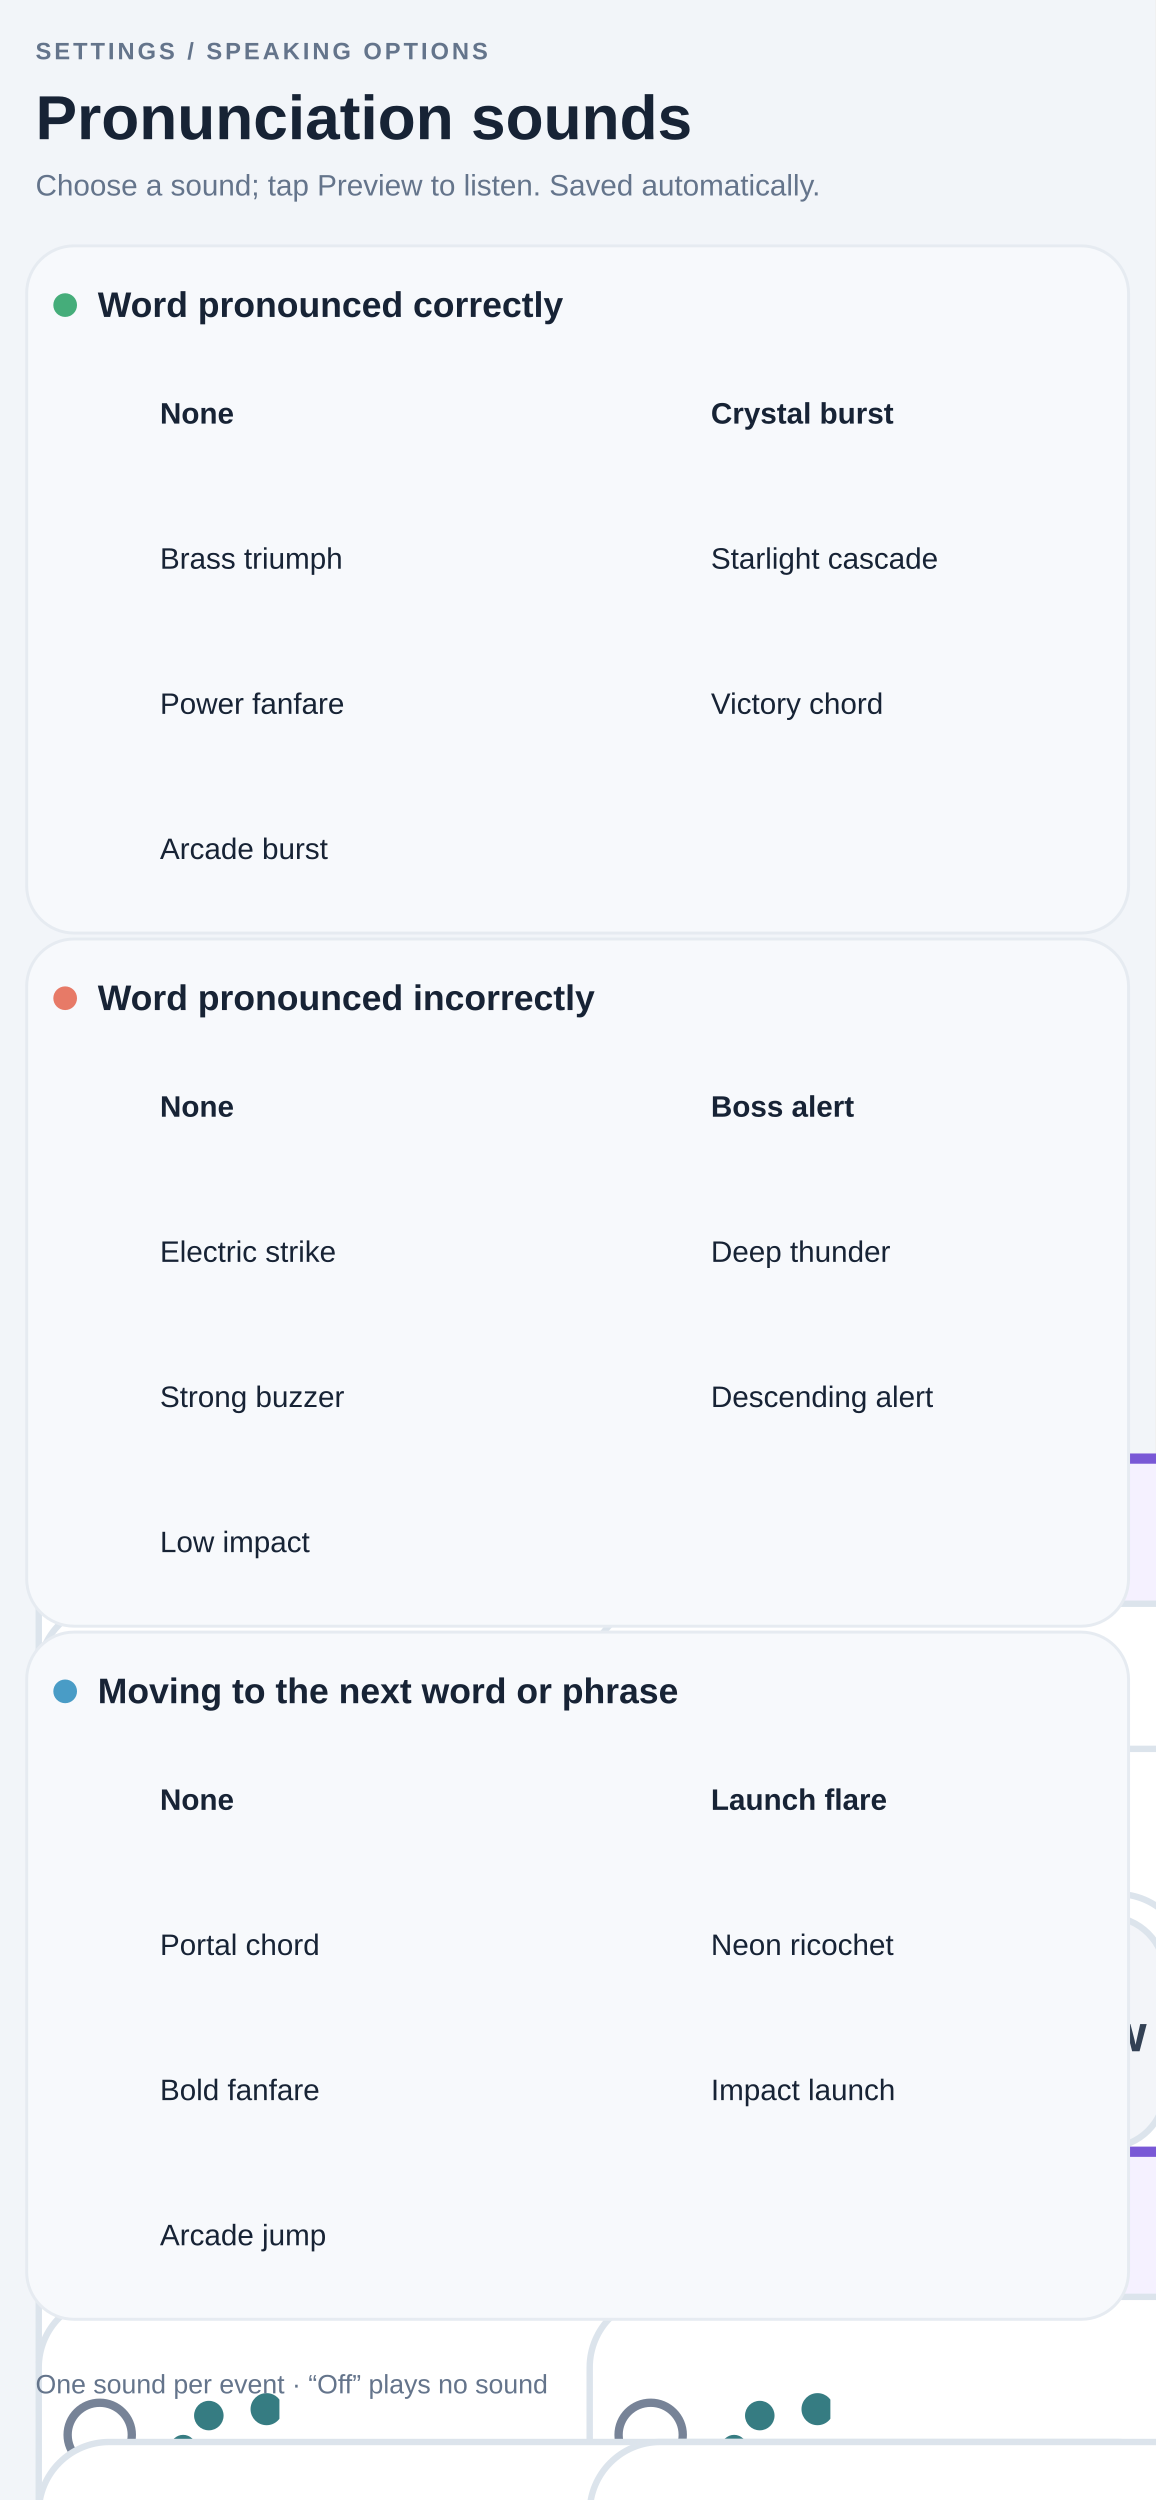
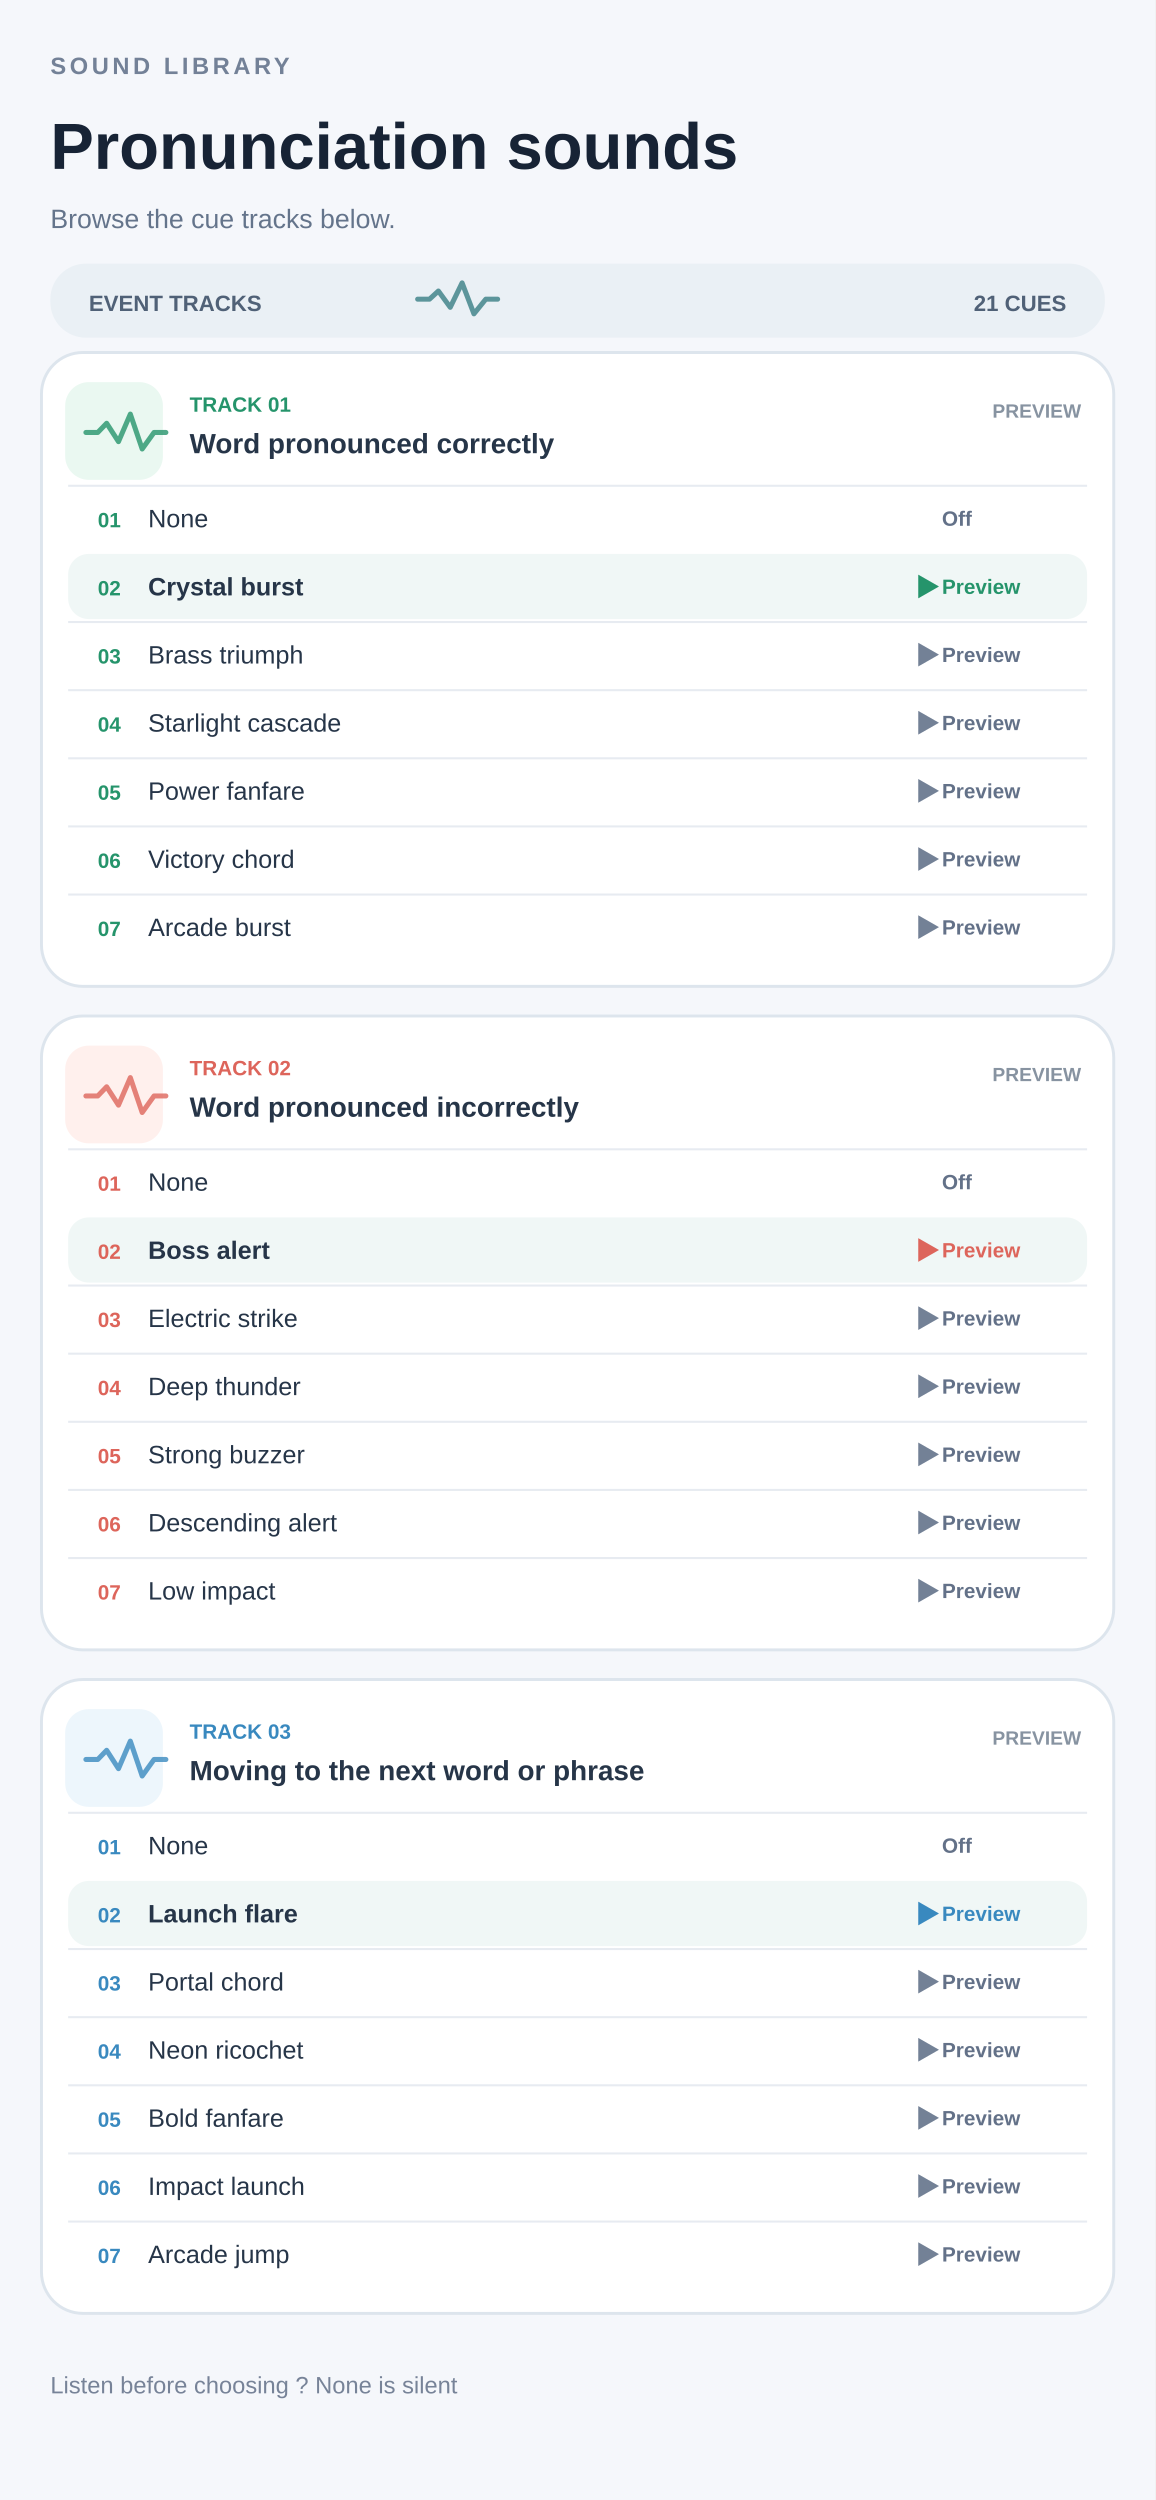
<svg xmlns="http://www.w3.org/2000/svg" viewBox="0 0 390 844" role="img" aria-labelledby="title desc">
  <defs>
-     <symbol id="art" viewBox="0 0 18 18">
-       <path d="M2 13h14" stroke="#9bbdc0" stroke-width="1.3" stroke-linecap="round" />
-       <g fill="#367c82">
-         <circle cx="3" cy="11" r="2" />
-         <circle cx="7" cy="6" r="2.3" />
-         <circle cx="11" cy="12" r="2" />
-         <circle cx="16" cy="5" r="2.5" />
-       </g>
-     </symbol>
-     <symbol id="tile" viewBox="0 0 180 44">
-       <rect x=".5" y=".5" width="179" height="43" rx="11" fill="#fff" stroke="#dce4ec" />
-       <circle cx="10" cy="22" r="5" fill="#fff" stroke="#778397" stroke-width="1.3" />
-       <use href="#art" x="20" y="13" width="18" height="18" />
-       <rect x="132" y="4" width="44" height="36" rx="9" fill="#f3f5f9" stroke="#dce4ec" />
-       <path d="M139 16l6 4-6 4z" fill="#526378" />
-       <text x="158" y="25" text-anchor="middle" fill="#334155" font-size="8" font-weight="700">Preview</text>
-     </symbol>
-     <symbol id="selected" viewBox="0 0 180 44">
-       <rect x=".5" y=".5" width="179" height="43" rx="11" fill="#f5f1ff" stroke="#7958d6" stroke-width="1.6" />
-       <circle cx="10" cy="22" r="5" fill="#7958d6" />
-       <circle cx="10" cy="22" r="2" fill="#fff" />
-       <use href="#art" x="20" y="13" width="18" height="18" />
-       <rect x="132" y="4" width="44" height="36" rx="9" fill="#fff" stroke="#cfc2f5" />
-       <path d="M139 16l6 4-6 4z" fill="#5b3cb2" />
-       <text x="158" y="25" text-anchor="middle" fill="#5b3cb2" font-size="8" font-weight="700">Preview</text>
-     </symbol>
-     <symbol id="none" viewBox="0 0 180 44">
-       <rect x=".5" y=".5" width="179" height="43" rx="11" fill="#fff" stroke="#dce4ec" />
-       <circle cx="10" cy="22" r="5" fill="#fff" stroke="#778397" stroke-width="1.3" />
-       <use href="#art" x="20" y="13" width="18" height="18" />
-       <text x="143" y="25" text-anchor="middle" fill="#8793a3" font-size="8" font-weight="700">Off</text>
-     </symbol>
-     <style>text{font-family:Arial,sans-serif}.ink{fill:#172335}.muted{fill:#64748b}.panel{fill:#f7f9fc;stroke:#e6ebf1}</style>
+     <linearGradient id="glow" x1="0" y1="0" x2="1" y2="1">
+       <stop offset="0" stop-color="#dff5ef" />
+       <stop offset="1" stop-color="#e8eaff" />
+     </linearGradient>
+     <style>text{font-family:Arial,Helvetica,sans-serif}.muted{fill:#758297}.ink{fill:#172335}</style>
  </defs>
-   <rect width="390" height="844" fill="#f2f5f9" />
-   <text x="12" y="20" class="muted" font-size="8" font-weight="700" letter-spacing="1">SETTINGS  /  SPEAKING OPTIONS</text>
-   <text x="12" y="47" class="ink" font-size="21" font-weight="700">Pronunciation sounds</text>
-   <text x="12" y="66" class="muted" font-size="10">Choose a sound; tap Preview to listen. Saved automatically.</text>
-   <g>
-     <rect class="panel" x="9" y="83" width="372" height="232" rx="16" />
-     <circle cx="22" cy="103" r="4" fill="#45ad7a" />
-     <text x="33" y="107" class="ink" font-size="12" font-weight="700">Word pronounced correctly</text>
-     <use href="#none" x="12" y="117" />
-     <text x="54" y="143" class="ink" font-size="10" font-weight="700">None</text>
-     <use href="#selected" x="198" y="117" />
-     <text x="240" y="143" class="ink" font-size="10" font-weight="700">Crystal burst</text>
-     <use href="#tile" x="12" y="166" />
-     <text x="54" y="192" class="ink" font-size="10">Brass triumph</text>
-     <use href="#tile" x="198" y="166" />
-     <text x="240" y="192" class="ink" font-size="10">Starlight cascade</text>
-     <use href="#tile" x="12" y="215" />
-     <text x="54" y="241" class="ink" font-size="10">Power fanfare</text>
-     <use href="#tile" x="198" y="215" />
-     <text x="240" y="241" class="ink" font-size="10">Victory chord</text>
-     <use href="#tile" x="12" y="264" />
-     <text x="54" y="290" class="ink" font-size="10">Arcade burst</text>
-   </g>
-   <g>
-     <rect class="panel" x="9" y="317" width="372" height="232" rx="16" />
-     <circle cx="22" cy="337" r="4" fill="#e77a67" />
-     <text x="33" y="341" class="ink" font-size="12" font-weight="700">Word pronounced incorrectly</text>
-     <use href="#none" x="12" y="351" />
-     <text x="54" y="377" class="ink" font-size="10" font-weight="700">None</text>
-     <use href="#selected" x="198" y="351" />
-     <text x="240" y="377" class="ink" font-size="10" font-weight="700">Boss alert</text>
-     <use href="#tile" x="12" y="400" />
-     <text x="54" y="426" class="ink" font-size="10">Electric strike</text>
-     <use href="#tile" x="198" y="400" />
-     <text x="240" y="426" class="ink" font-size="10">Deep thunder</text>
-     <use href="#tile" x="12" y="449" />
-     <text x="54" y="475" class="ink" font-size="10">Strong buzzer</text>
-     <use href="#tile" x="198" y="449" />
-     <text x="240" y="475" class="ink" font-size="10">Descending alert</text>
-     <use href="#tile" x="12" y="498" />
-     <text x="54" y="524" class="ink" font-size="10">Low impact</text>
-   </g>
-   <g>
-     <rect class="panel" x="9" y="551" width="372" height="232" rx="16" />
-     <circle cx="22" cy="571" r="4" fill="#499cc6" />
-     <text x="33" y="575" class="ink" font-size="12" font-weight="700">Moving to the next word or phrase</text>
-     <use href="#none" x="12" y="585" />
-     <text x="54" y="611" class="ink" font-size="10" font-weight="700">None</text>
-     <use href="#selected" x="198" y="585" />
-     <text x="240" y="611" class="ink" font-size="10" font-weight="700">Launch flare</text>
-     <use href="#tile" x="12" y="634" />
-     <text x="54" y="660" class="ink" font-size="10">Portal chord</text>
-     <use href="#tile" x="198" y="634" />
-     <text x="240" y="660" class="ink" font-size="10">Neon ricochet</text>
-     <use href="#tile" x="12" y="683" />
-     <text x="54" y="709" class="ink" font-size="10">Bold fanfare</text>
-     <use href="#tile" x="198" y="683" />
-     <text x="240" y="709" class="ink" font-size="10">Impact launch</text>
-     <use href="#tile" x="12" y="732" />
-     <text x="54" y="758" class="ink" font-size="10">Arcade jump</text>
-   </g>
-   <text x="12" y="808" class="muted" font-size="9">One sound per event · “Off” plays no sound</text>
+   <rect width="390" height="844" fill="#f5f7fb" />
+   <text x="17" y="25" fill="#738197" font-size="8" font-weight="700" text-anchor="start" letter-spacing="1.2">SOUND LIBRARY</text>
+   <text x="17" y="57" fill="#172335" font-size="22" font-weight="700" text-anchor="start">Pronunciation sounds</text>
+   <text x="17" y="77" fill="#64748b" font-size="9" font-weight="400" text-anchor="start">Browse the cue tracks below.</text>
+   <rect x="17" y="89" width="356" height="25" rx="12" fill="#eaf0f5" stroke="none" stroke-width="1" />
+   <text x="30" y="105" fill="#506177" font-size="7.5" font-weight="700" text-anchor="start">EVENT TRACKS</text>
+   <path d="M141 101h4l3 -2.75 4 5.5 4 -8.25 4 10.45 4 -4.95 4 0" fill="none" stroke="#387e84" stroke-width="1.7" stroke-linecap="round" stroke-linejoin="round" opacity=".8" />
+   <text x="360" y="105" fill="#506177" font-size="7.5" font-weight="700" text-anchor="end">21 CUES</text>
+   <rect x="14" y="119" width="362" height="214" rx="14" fill="#fff" stroke="#dde5ed" stroke-width="1" />
+   <rect x="22" y="129" width="33" height="33" rx="8" fill="#eaf8f1" stroke="none" stroke-width="1" />
+   <path d="M29 146h4l3 -3.1 4 6.2 4 -9.3 4 11.78 4 -5.58 4 0" fill="none" stroke="#25946b" stroke-width="1.7" stroke-linecap="round" stroke-linejoin="round" opacity=".8" />
+   <text x="64" y="139" fill="#25946b" font-size="7" font-weight="700" text-anchor="start">TRACK 01</text>
+   <text x="64" y="153" fill="#263548" font-size="9.4" font-weight="700" text-anchor="start">Word pronounced correctly</text>
+   <text x="365" y="141" fill="#8793a1" font-size="6.5" font-weight="700" text-anchor="end">PREVIEW</text>
+   <path d="M23 164h344" stroke="#e7ebf1" stroke-width=".7" />
+   <text x="33" y="178.0" fill="#25946b" font-size="7" font-weight="700" text-anchor="start">01</text>
+   <text x="50" y="178.0" fill="#263548" font-size="8.5" font-weight="500" text-anchor="start">None</text>
+   <text x="318" y="177.5" fill="#637188" font-size="7" font-weight="700" text-anchor="start">Off</text>
+   <rect x="23" y="187" width="344" height="22" rx="7" fill="#f0f7f6" stroke="none" stroke-width="1" />
+   <text x="33" y="201.0" fill="#25946b" font-size="7" font-weight="700" text-anchor="start">02</text>
+   <text x="50" y="201.0" fill="#263548" font-size="8.5" font-weight="700" text-anchor="start">Crystal burst</text>
+   <path d="M310 194.0l7 4-7 4z" fill="#25946b" />
+   <text x="318" y="200.5" fill="#25946b" font-size="7" font-weight="700" text-anchor="start">Preview</text>
+   <path d="M23 210h344" stroke="#e7ebf1" stroke-width=".7" />
+   <text x="33" y="224.0" fill="#25946b" font-size="7" font-weight="700" text-anchor="start">03</text>
+   <text x="50" y="224.0" fill="#263548" font-size="8.5" font-weight="500" text-anchor="start">Brass triumph</text>
+   <path d="M310 217.0l7 4-7 4z" fill="#738196" />
+   <text x="318" y="223.5" fill="#637188" font-size="7" font-weight="700" text-anchor="start">Preview</text>
+   <path d="M23 233h344" stroke="#e7ebf1" stroke-width=".7" />
+   <text x="33" y="247.0" fill="#25946b" font-size="7" font-weight="700" text-anchor="start">04</text>
+   <text x="50" y="247.0" fill="#263548" font-size="8.5" font-weight="500" text-anchor="start">Starlight cascade</text>
+   <path d="M310 240.0l7 4-7 4z" fill="#738196" />
+   <text x="318" y="246.5" fill="#637188" font-size="7" font-weight="700" text-anchor="start">Preview</text>
+   <path d="M23 256h344" stroke="#e7ebf1" stroke-width=".7" />
+   <text x="33" y="270.0" fill="#25946b" font-size="7" font-weight="700" text-anchor="start">05</text>
+   <text x="50" y="270.0" fill="#263548" font-size="8.5" font-weight="500" text-anchor="start">Power fanfare</text>
+   <path d="M310 263.0l7 4-7 4z" fill="#738196" />
+   <text x="318" y="269.5" fill="#637188" font-size="7" font-weight="700" text-anchor="start">Preview</text>
+   <path d="M23 279h344" stroke="#e7ebf1" stroke-width=".7" />
+   <text x="33" y="293.0" fill="#25946b" font-size="7" font-weight="700" text-anchor="start">06</text>
+   <text x="50" y="293.0" fill="#263548" font-size="8.5" font-weight="500" text-anchor="start">Victory chord</text>
+   <path d="M310 286.0l7 4-7 4z" fill="#738196" />
+   <text x="318" y="292.5" fill="#637188" font-size="7" font-weight="700" text-anchor="start">Preview</text>
+   <path d="M23 302h344" stroke="#e7ebf1" stroke-width=".7" />
+   <text x="33" y="316.0" fill="#25946b" font-size="7" font-weight="700" text-anchor="start">07</text>
+   <text x="50" y="316.0" fill="#263548" font-size="8.5" font-weight="500" text-anchor="start">Arcade burst</text>
+   <path d="M310 309.0l7 4-7 4z" fill="#738196" />
+   <text x="318" y="315.5" fill="#637188" font-size="7" font-weight="700" text-anchor="start">Preview</text>
+   <rect x="14" y="343" width="362" height="214" rx="14" fill="#fff" stroke="#dde5ed" stroke-width="1" />
+   <rect x="22" y="353" width="33" height="33" rx="8" fill="#fff0ed" stroke="none" stroke-width="1" />
+   <path d="M29 370h4l3 -3.1 4 6.2 4 -9.3 4 11.78 4 -5.58 4 0" fill="none" stroke="#dd655b" stroke-width="1.7" stroke-linecap="round" stroke-linejoin="round" opacity=".8" />
+   <text x="64" y="363" fill="#dd655b" font-size="7" font-weight="700" text-anchor="start">TRACK 02</text>
+   <text x="64" y="377" fill="#263548" font-size="9.4" font-weight="700" text-anchor="start">Word pronounced incorrectly</text>
+   <text x="365" y="365" fill="#8793a1" font-size="6.5" font-weight="700" text-anchor="end">PREVIEW</text>
+   <path d="M23 388h344" stroke="#e7ebf1" stroke-width=".7" />
+   <text x="33" y="402.0" fill="#dd655b" font-size="7" font-weight="700" text-anchor="start">01</text>
+   <text x="50" y="402.0" fill="#263548" font-size="8.5" font-weight="500" text-anchor="start">None</text>
+   <text x="318" y="401.5" fill="#637188" font-size="7" font-weight="700" text-anchor="start">Off</text>
+   <rect x="23" y="411" width="344" height="22" rx="7" fill="#f0f7f6" stroke="none" stroke-width="1" />
+   <text x="33" y="425.0" fill="#dd655b" font-size="7" font-weight="700" text-anchor="start">02</text>
+   <text x="50" y="425.0" fill="#263548" font-size="8.5" font-weight="700" text-anchor="start">Boss alert</text>
+   <path d="M310 418.0l7 4-7 4z" fill="#dd655b" />
+   <text x="318" y="424.5" fill="#dd655b" font-size="7" font-weight="700" text-anchor="start">Preview</text>
+   <path d="M23 434h344" stroke="#e7ebf1" stroke-width=".7" />
+   <text x="33" y="448.0" fill="#dd655b" font-size="7" font-weight="700" text-anchor="start">03</text>
+   <text x="50" y="448.0" fill="#263548" font-size="8.5" font-weight="500" text-anchor="start">Electric strike</text>
+   <path d="M310 441.0l7 4-7 4z" fill="#738196" />
+   <text x="318" y="447.5" fill="#637188" font-size="7" font-weight="700" text-anchor="start">Preview</text>
+   <path d="M23 457h344" stroke="#e7ebf1" stroke-width=".7" />
+   <text x="33" y="471.0" fill="#dd655b" font-size="7" font-weight="700" text-anchor="start">04</text>
+   <text x="50" y="471.0" fill="#263548" font-size="8.5" font-weight="500" text-anchor="start">Deep thunder</text>
+   <path d="M310 464.0l7 4-7 4z" fill="#738196" />
+   <text x="318" y="470.5" fill="#637188" font-size="7" font-weight="700" text-anchor="start">Preview</text>
+   <path d="M23 480h344" stroke="#e7ebf1" stroke-width=".7" />
+   <text x="33" y="494.0" fill="#dd655b" font-size="7" font-weight="700" text-anchor="start">05</text>
+   <text x="50" y="494.0" fill="#263548" font-size="8.5" font-weight="500" text-anchor="start">Strong buzzer</text>
+   <path d="M310 487.0l7 4-7 4z" fill="#738196" />
+   <text x="318" y="493.5" fill="#637188" font-size="7" font-weight="700" text-anchor="start">Preview</text>
+   <path d="M23 503h344" stroke="#e7ebf1" stroke-width=".7" />
+   <text x="33" y="517.0" fill="#dd655b" font-size="7" font-weight="700" text-anchor="start">06</text>
+   <text x="50" y="517.0" fill="#263548" font-size="8.5" font-weight="500" text-anchor="start">Descending alert</text>
+   <path d="M310 510.0l7 4-7 4z" fill="#738196" />
+   <text x="318" y="516.5" fill="#637188" font-size="7" font-weight="700" text-anchor="start">Preview</text>
+   <path d="M23 526h344" stroke="#e7ebf1" stroke-width=".7" />
+   <text x="33" y="540.0" fill="#dd655b" font-size="7" font-weight="700" text-anchor="start">07</text>
+   <text x="50" y="540.0" fill="#263548" font-size="8.5" font-weight="500" text-anchor="start">Low impact</text>
+   <path d="M310 533.0l7 4-7 4z" fill="#738196" />
+   <text x="318" y="539.5" fill="#637188" font-size="7" font-weight="700" text-anchor="start">Preview</text>
+   <rect x="14" y="567" width="362" height="214" rx="14" fill="#fff" stroke="#dde5ed" stroke-width="1" />
+   <rect x="22" y="577" width="33" height="33" rx="8" fill="#edf6fc" stroke="none" stroke-width="1" />
+   <path d="M29 594h4l3 -3.1 4 6.2 4 -9.3 4 11.78 4 -5.58 4 0" fill="none" stroke="#3989bf" stroke-width="1.7" stroke-linecap="round" stroke-linejoin="round" opacity=".8" />
+   <text x="64" y="587" fill="#3989bf" font-size="7" font-weight="700" text-anchor="start">TRACK 03</text>
+   <text x="64" y="601" fill="#263548" font-size="9.4" font-weight="700" text-anchor="start">Moving to the next word or phrase</text>
+   <text x="365" y="589" fill="#8793a1" font-size="6.5" font-weight="700" text-anchor="end">PREVIEW</text>
+   <path d="M23 612h344" stroke="#e7ebf1" stroke-width=".7" />
+   <text x="33" y="626.0" fill="#3989bf" font-size="7" font-weight="700" text-anchor="start">01</text>
+   <text x="50" y="626.0" fill="#263548" font-size="8.5" font-weight="500" text-anchor="start">None</text>
+   <text x="318" y="625.5" fill="#637188" font-size="7" font-weight="700" text-anchor="start">Off</text>
+   <rect x="23" y="635" width="344" height="22" rx="7" fill="#f0f7f6" stroke="none" stroke-width="1" />
+   <text x="33" y="649.0" fill="#3989bf" font-size="7" font-weight="700" text-anchor="start">02</text>
+   <text x="50" y="649.0" fill="#263548" font-size="8.5" font-weight="700" text-anchor="start">Launch flare</text>
+   <path d="M310 642.0l7 4-7 4z" fill="#3989bf" />
+   <text x="318" y="648.5" fill="#3989bf" font-size="7" font-weight="700" text-anchor="start">Preview</text>
+   <path d="M23 658h344" stroke="#e7ebf1" stroke-width=".7" />
+   <text x="33" y="672.0" fill="#3989bf" font-size="7" font-weight="700" text-anchor="start">03</text>
+   <text x="50" y="672.0" fill="#263548" font-size="8.5" font-weight="500" text-anchor="start">Portal chord</text>
+   <path d="M310 665.0l7 4-7 4z" fill="#738196" />
+   <text x="318" y="671.5" fill="#637188" font-size="7" font-weight="700" text-anchor="start">Preview</text>
+   <path d="M23 681h344" stroke="#e7ebf1" stroke-width=".7" />
+   <text x="33" y="695.0" fill="#3989bf" font-size="7" font-weight="700" text-anchor="start">04</text>
+   <text x="50" y="695.0" fill="#263548" font-size="8.5" font-weight="500" text-anchor="start">Neon ricochet</text>
+   <path d="M310 688.0l7 4-7 4z" fill="#738196" />
+   <text x="318" y="694.5" fill="#637188" font-size="7" font-weight="700" text-anchor="start">Preview</text>
+   <path d="M23 704h344" stroke="#e7ebf1" stroke-width=".7" />
+   <text x="33" y="718.0" fill="#3989bf" font-size="7" font-weight="700" text-anchor="start">05</text>
+   <text x="50" y="718.0" fill="#263548" font-size="8.5" font-weight="500" text-anchor="start">Bold fanfare</text>
+   <path d="M310 711.0l7 4-7 4z" fill="#738196" />
+   <text x="318" y="717.5" fill="#637188" font-size="7" font-weight="700" text-anchor="start">Preview</text>
+   <path d="M23 727h344" stroke="#e7ebf1" stroke-width=".7" />
+   <text x="33" y="741.0" fill="#3989bf" font-size="7" font-weight="700" text-anchor="start">06</text>
+   <text x="50" y="741.0" fill="#263548" font-size="8.5" font-weight="500" text-anchor="start">Impact launch</text>
+   <path d="M310 734.0l7 4-7 4z" fill="#738196" />
+   <text x="318" y="740.5" fill="#637188" font-size="7" font-weight="700" text-anchor="start">Preview</text>
+   <path d="M23 750h344" stroke="#e7ebf1" stroke-width=".7" />
+   <text x="33" y="764.0" fill="#3989bf" font-size="7" font-weight="700" text-anchor="start">07</text>
+   <text x="50" y="764.0" fill="#263548" font-size="8.5" font-weight="500" text-anchor="start">Arcade jump</text>
+   <path d="M310 757.0l7 4-7 4z" fill="#738196" />
+   <text x="318" y="763.5" fill="#637188" font-size="7" font-weight="700" text-anchor="start">Preview</text>
+   <text x="17" y="808" fill="#778398" font-size="8" font-weight="400" text-anchor="start">Listen before choosing ? None is silent</text>
</svg>
